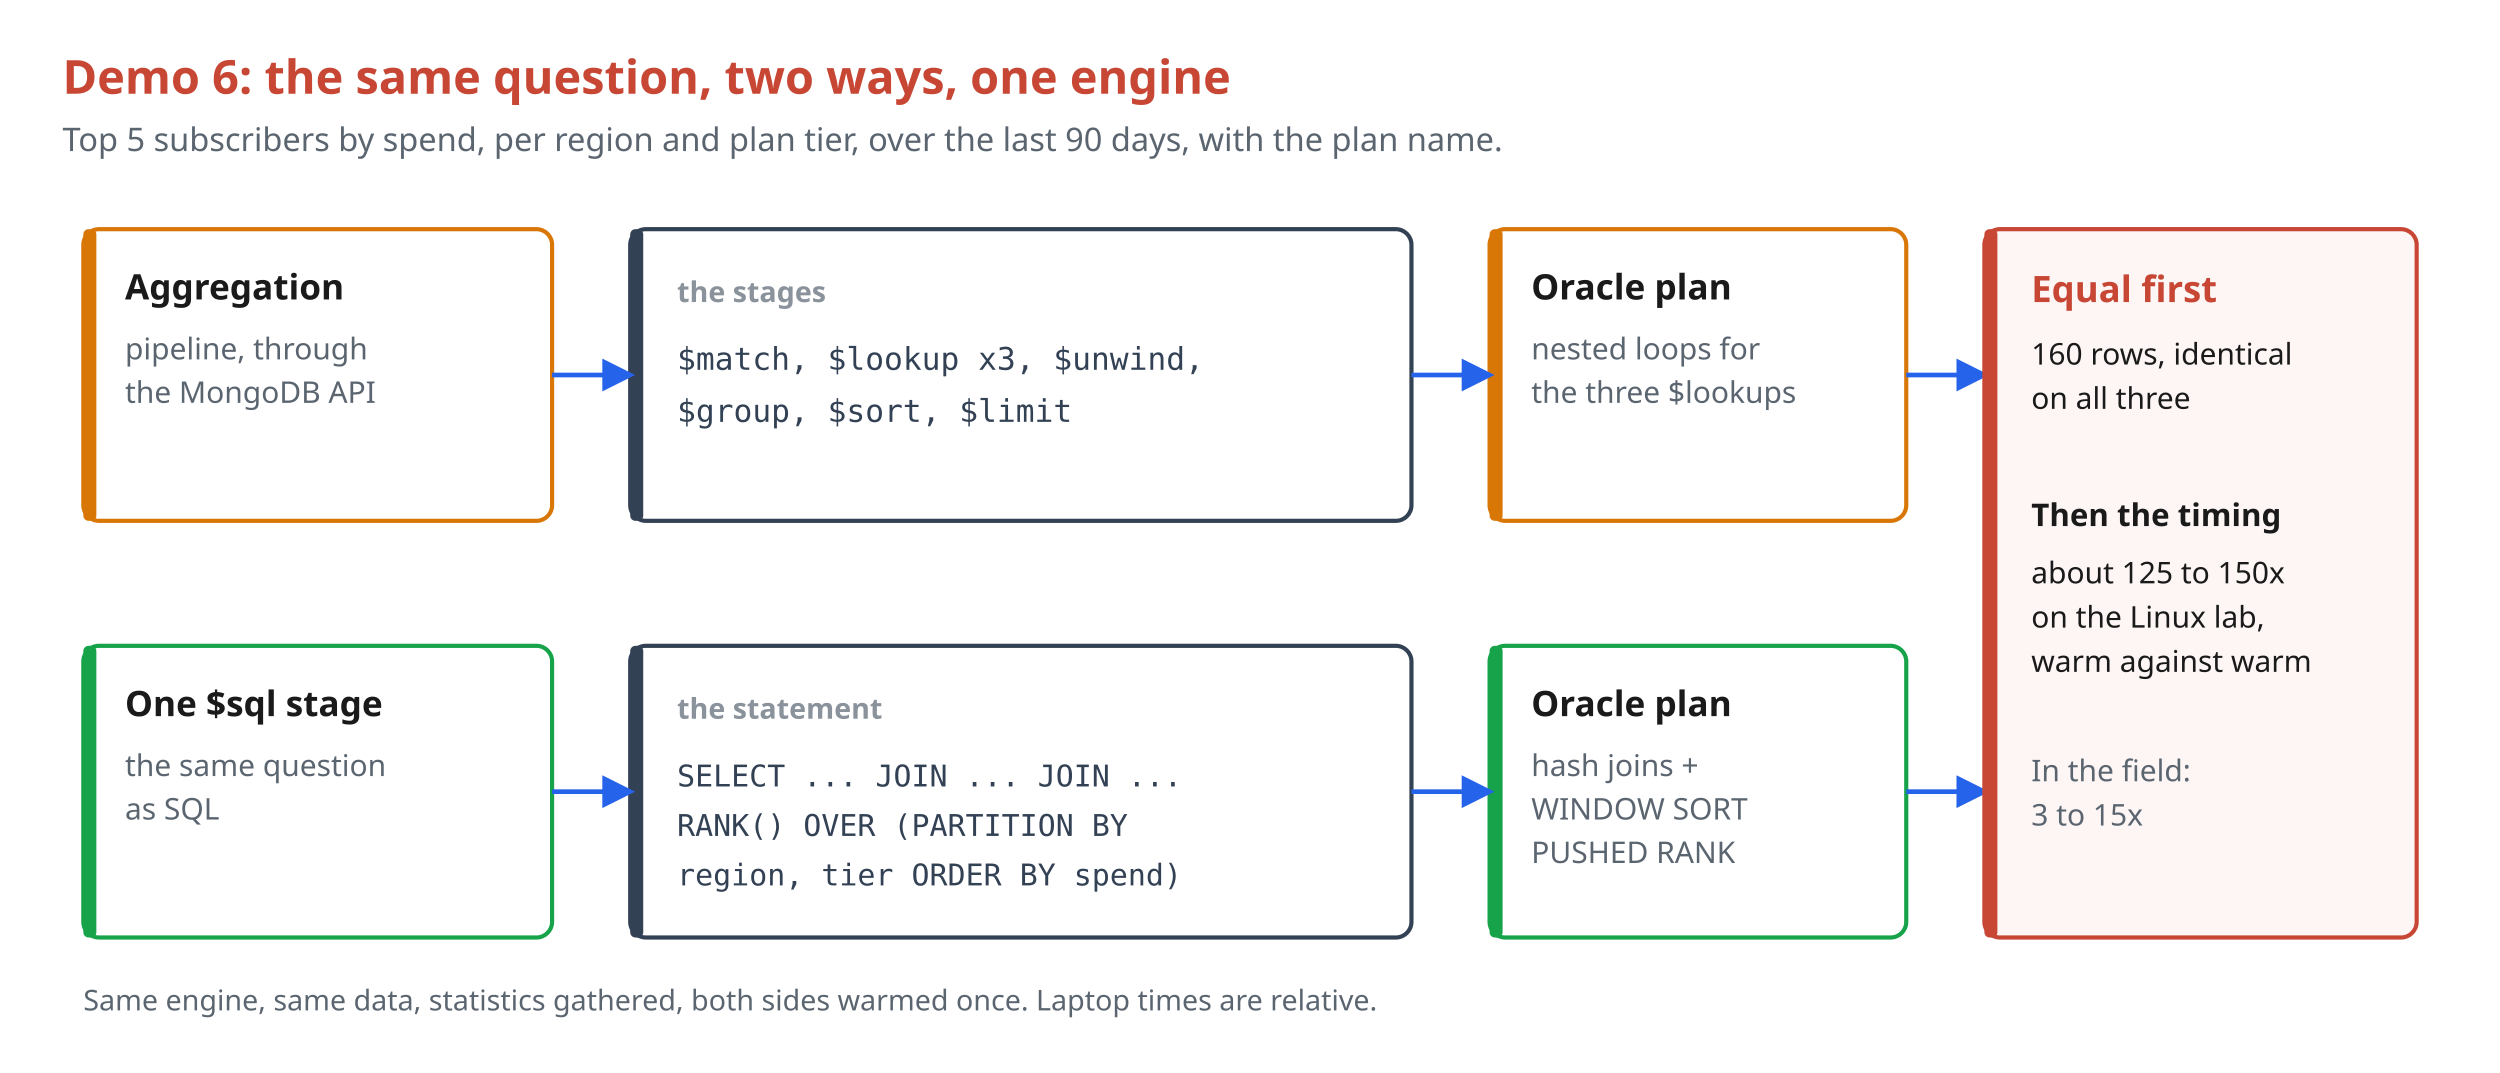
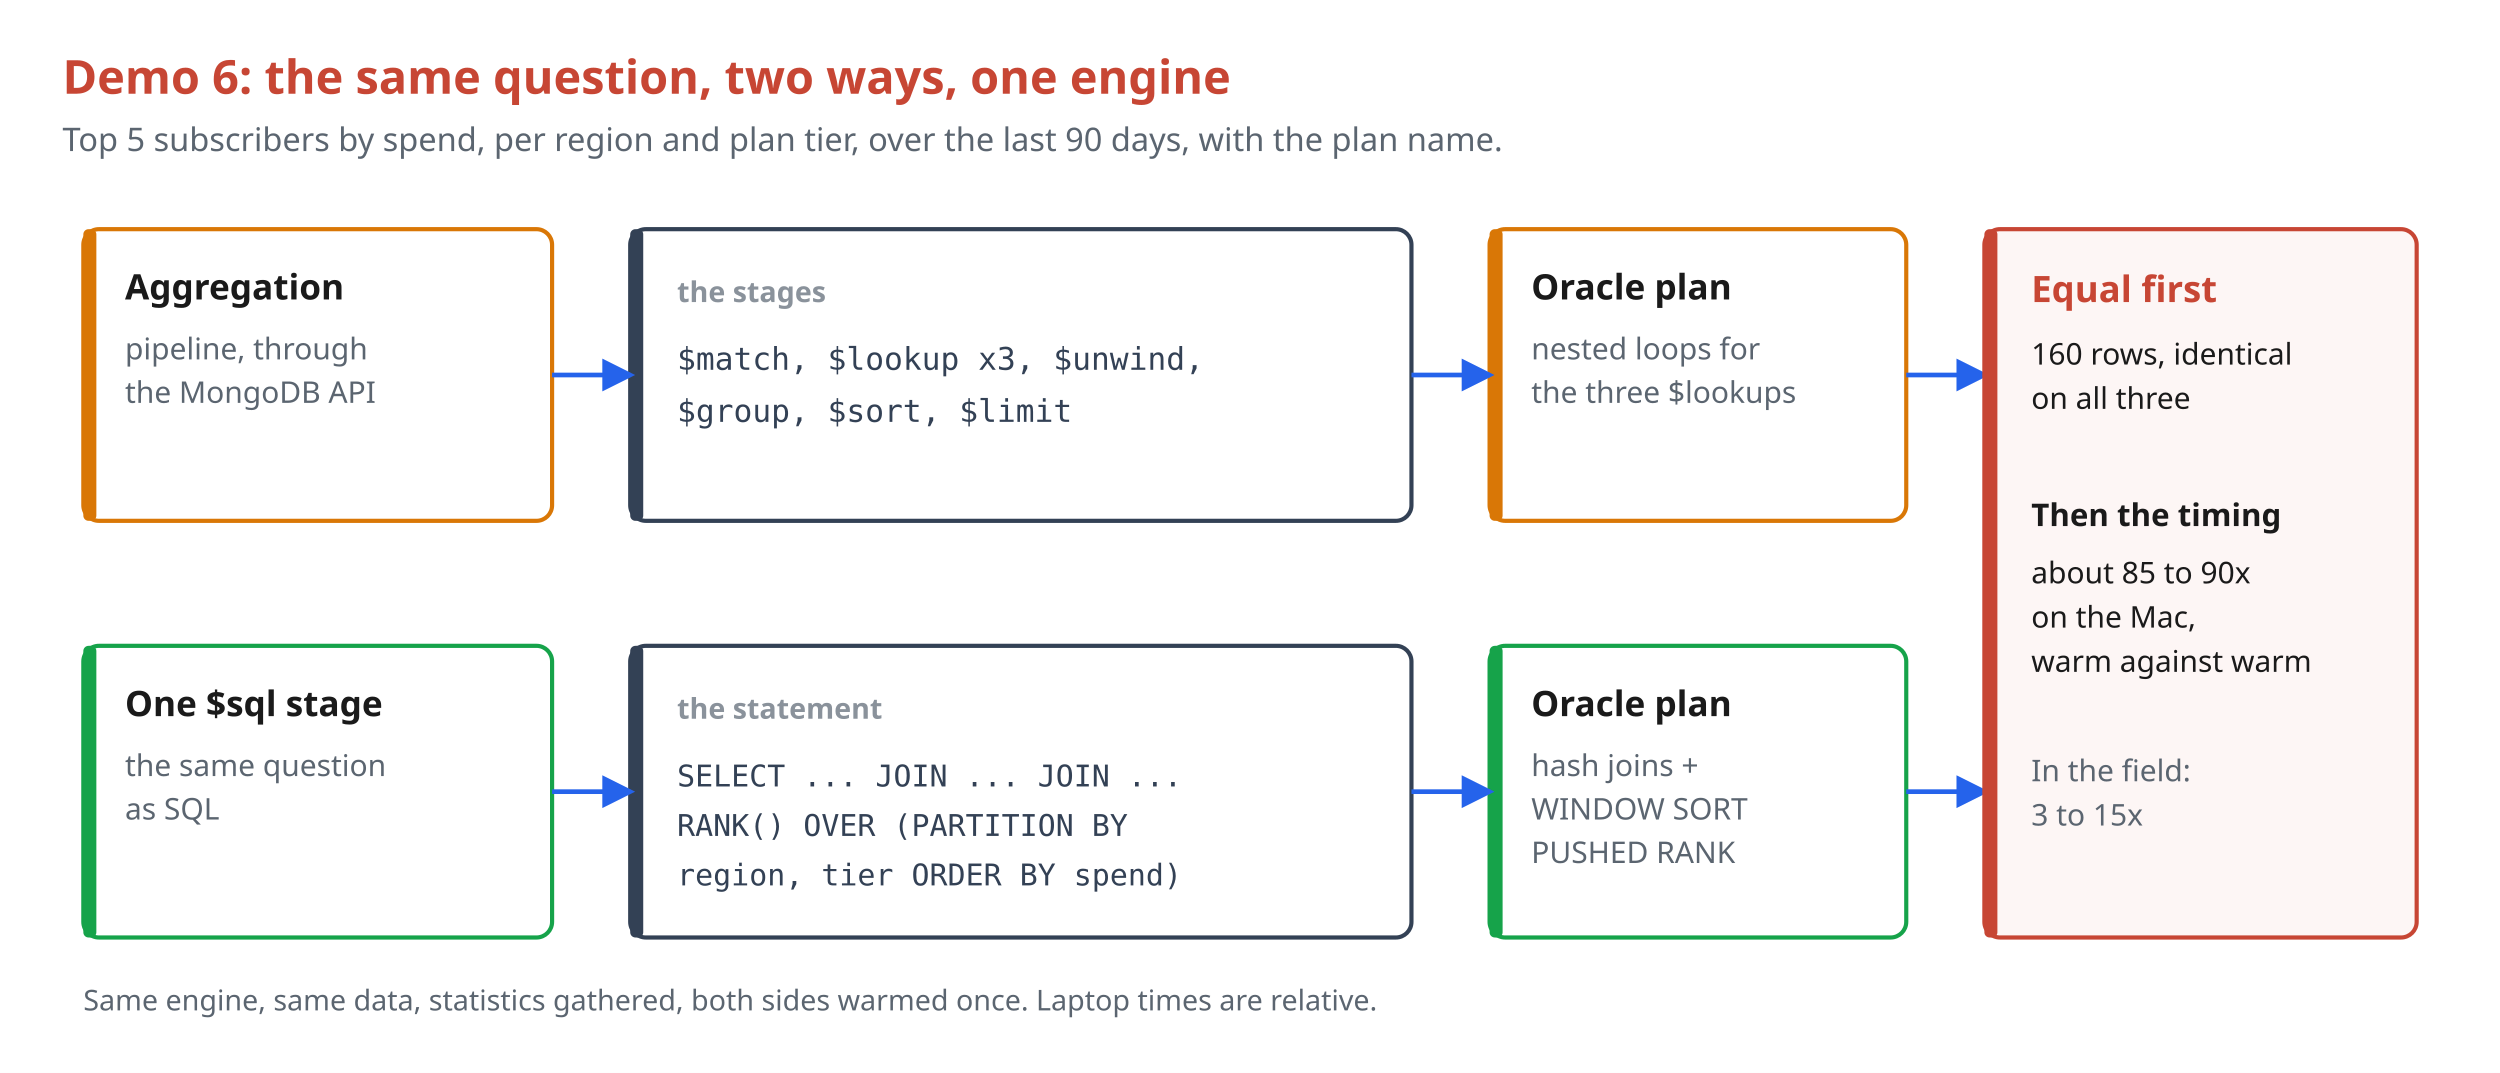
<svg xmlns="http://www.w3.org/2000/svg" width="960" height="412" viewBox="0 0 960 412" font-family="'Segoe UI',system-ui,-apple-system,sans-serif">
  <defs>
    <marker id="ar" viewBox="0 0 10 10" refX="8.5" refY="5" markerWidth="7" markerHeight="7" orient="auto-start-reverse">
      <path d="M0,0 L10,5 L0,10 Z" fill="context-stroke" />
    </marker>
  </defs>
  <rect width="100%" height="100%" fill="#ffffff" />
  <text x="24" y="36.0" font-size="18" fill="#C74634" font-weight="700">Demo 6: the same question, two ways, one engine</text>
  <text x="24" y="58.0" font-size="12.5" fill="#5b6570">Top 5 subscribers by spend, per region and plan tier, over the last 90 days, with the plan name.</text>
  <rect x="32" y="88" width="180" height="112" rx="6" fill="#ffffff" stroke="#d97706" stroke-width="1.6" />
  <rect x="32" y="88" width="5" height="112" rx="2" fill="#d97706" />
  <text x="48" y="115.0" font-size="13.5" fill="#1a1a1a" font-weight="700">Aggregation</text>
  <text x="48" y="138.0" font-size="11.5" fill="#5b6570">pipeline, through</text>
  <text x="48" y="154.7" font-size="11.5" fill="#5b6570">the MongoDB API</text>
  <rect x="242" y="88" width="300" height="112" rx="6" fill="#ffffff" stroke="#334155" stroke-width="1.6" />
  <rect x="242" y="88" width="5" height="112" rx="2" fill="#334155" />
  <text x="260" y="116.0" font-size="11" fill="#8a929b" font-weight="700">the stages</text>
  <text x="260" y="142.0" font-size="12" fill="#334155" font-family="ui-monospace,SFMono-Regular,Menlo,Consolas,monospace">$match, $lookup x3, $unwind,</text>
  <text x="260" y="162.0" font-size="12" fill="#334155" font-family="ui-monospace,SFMono-Regular,Menlo,Consolas,monospace">$group, $sort, $limit</text>
  <rect x="572" y="88" width="160" height="112" rx="6" fill="#ffffff" stroke="#d97706" stroke-width="1.6" />
  <rect x="572" y="88" width="5" height="112" rx="2" fill="#d97706" />
  <text x="588" y="115.0" font-size="13.5" fill="#1a1a1a" font-weight="700">Oracle plan</text>
  <text x="588" y="138.0" font-size="11.5" fill="#5b6570">nested loops for</text>
  <text x="588" y="154.7" font-size="11.5" fill="#5b6570">the three $lookups</text>
  <rect x="32" y="248" width="180" height="112" rx="6" fill="#ffffff" stroke="#16a34a" stroke-width="1.6" />
  <rect x="32" y="248" width="5" height="112" rx="2" fill="#16a34a" />
  <text x="48" y="275.0" font-size="13.5" fill="#1a1a1a" font-weight="700">One $sql stage</text>
  <text x="48" y="298.0" font-size="11.5" fill="#5b6570">the same question</text>
  <text x="48" y="314.7" font-size="11.5" fill="#5b6570">as SQL</text>
  <rect x="242" y="248" width="300" height="112" rx="6" fill="#ffffff" stroke="#334155" stroke-width="1.6" />
  <rect x="242" y="248" width="5" height="112" rx="2" fill="#334155" />
  <text x="260" y="276.0" font-size="11" fill="#8a929b" font-weight="700">the statement</text>
  <text x="260" y="302.0" font-size="11.5" fill="#334155" font-family="ui-monospace,SFMono-Regular,Menlo,Consolas,monospace">SELECT ... JOIN ... JOIN ...</text>
  <text x="260" y="321.0" font-size="11.5" fill="#334155" font-family="ui-monospace,SFMono-Regular,Menlo,Consolas,monospace">RANK() OVER (PARTITION BY</text>
  <text x="260" y="340.0" font-size="11.5" fill="#334155" font-family="ui-monospace,SFMono-Regular,Menlo,Consolas,monospace">region, tier ORDER BY spend)</text>
  <rect x="572" y="248" width="160" height="112" rx="6" fill="#ffffff" stroke="#16a34a" stroke-width="1.6" />
  <rect x="572" y="248" width="5" height="112" rx="2" fill="#16a34a" />
  <text x="588" y="275.0" font-size="13.5" fill="#1a1a1a" font-weight="700">Oracle plan</text>
  <text x="588" y="298.0" font-size="11.5" fill="#5b6570">hash joins +</text>
  <text x="588" y="314.7" font-size="11.5" fill="#5b6570">WINDOW SORT</text>
  <text x="588" y="331.4" font-size="11.5" fill="#5b6570">PUSHED RANK</text>
  <path d="M212,144 L242,144" fill="none" stroke="#2563eb" stroke-width="1.8" marker-end="url(#ar)" />
  <path d="M542,144 L572,144" fill="none" stroke="#2563eb" stroke-width="1.8" marker-end="url(#ar)" />
  <path d="M732,144 L762,144" fill="none" stroke="#2563eb" stroke-width="1.8" marker-end="url(#ar)" />
  <path d="M212,304 L242,304" fill="none" stroke="#2563eb" stroke-width="1.8" marker-end="url(#ar)" />
  <path d="M542,304 L572,304" fill="none" stroke="#2563eb" stroke-width="1.8" marker-end="url(#ar)" />
  <path d="M732,304 L762,304" fill="none" stroke="#2563eb" stroke-width="1.8" marker-end="url(#ar)" />
  <rect x="762" y="88" width="166" height="272" rx="6" fill="#fdf6f5" stroke="#C74634" stroke-width="1.6" />
  <rect x="762" y="88" width="5" height="272" rx="2" fill="#C74634" />
  <text x="780" y="116.0" font-size="14" fill="#C74634" font-weight="700">Equal first</text>
  <text x="780" y="140.0" font-size="11.5" fill="#1a1a1a">160 rows, identical</text>
  <text x="780" y="157.0" font-size="11.5" fill="#1a1a1a">on all three</text>
  <text x="780" y="202.0" font-size="12" fill="#1a1a1a" font-weight="700">Then the timing</text>
-   <text x="780" y="224.0" font-size="11.5" fill="#1a1a1a">about 125 to 150x</text>
-   <text x="780" y="241.0" font-size="11.5" fill="#1a1a1a">on the Linux lab,</text>
+   <text x="780" y="224.0" font-size="11.5" fill="#1a1a1a">about 85 to 90x</text>
+   <text x="780" y="241.0" font-size="11.5" fill="#1a1a1a">on the Mac,</text>
  <text x="780" y="258.0" font-size="11.5" fill="#1a1a1a">warm against warm</text>
  <text x="780" y="300.0" font-size="11.5" fill="#5b6570">In the field:</text>
  <text x="780" y="317.0" font-size="11.5" fill="#5b6570">3 to 15x</text>
  <text x="32" y="388.0" font-size="11" fill="#5b6570">Same engine, same data, statistics gathered, both sides warmed once. Laptop times are relative.</text>
</svg>
